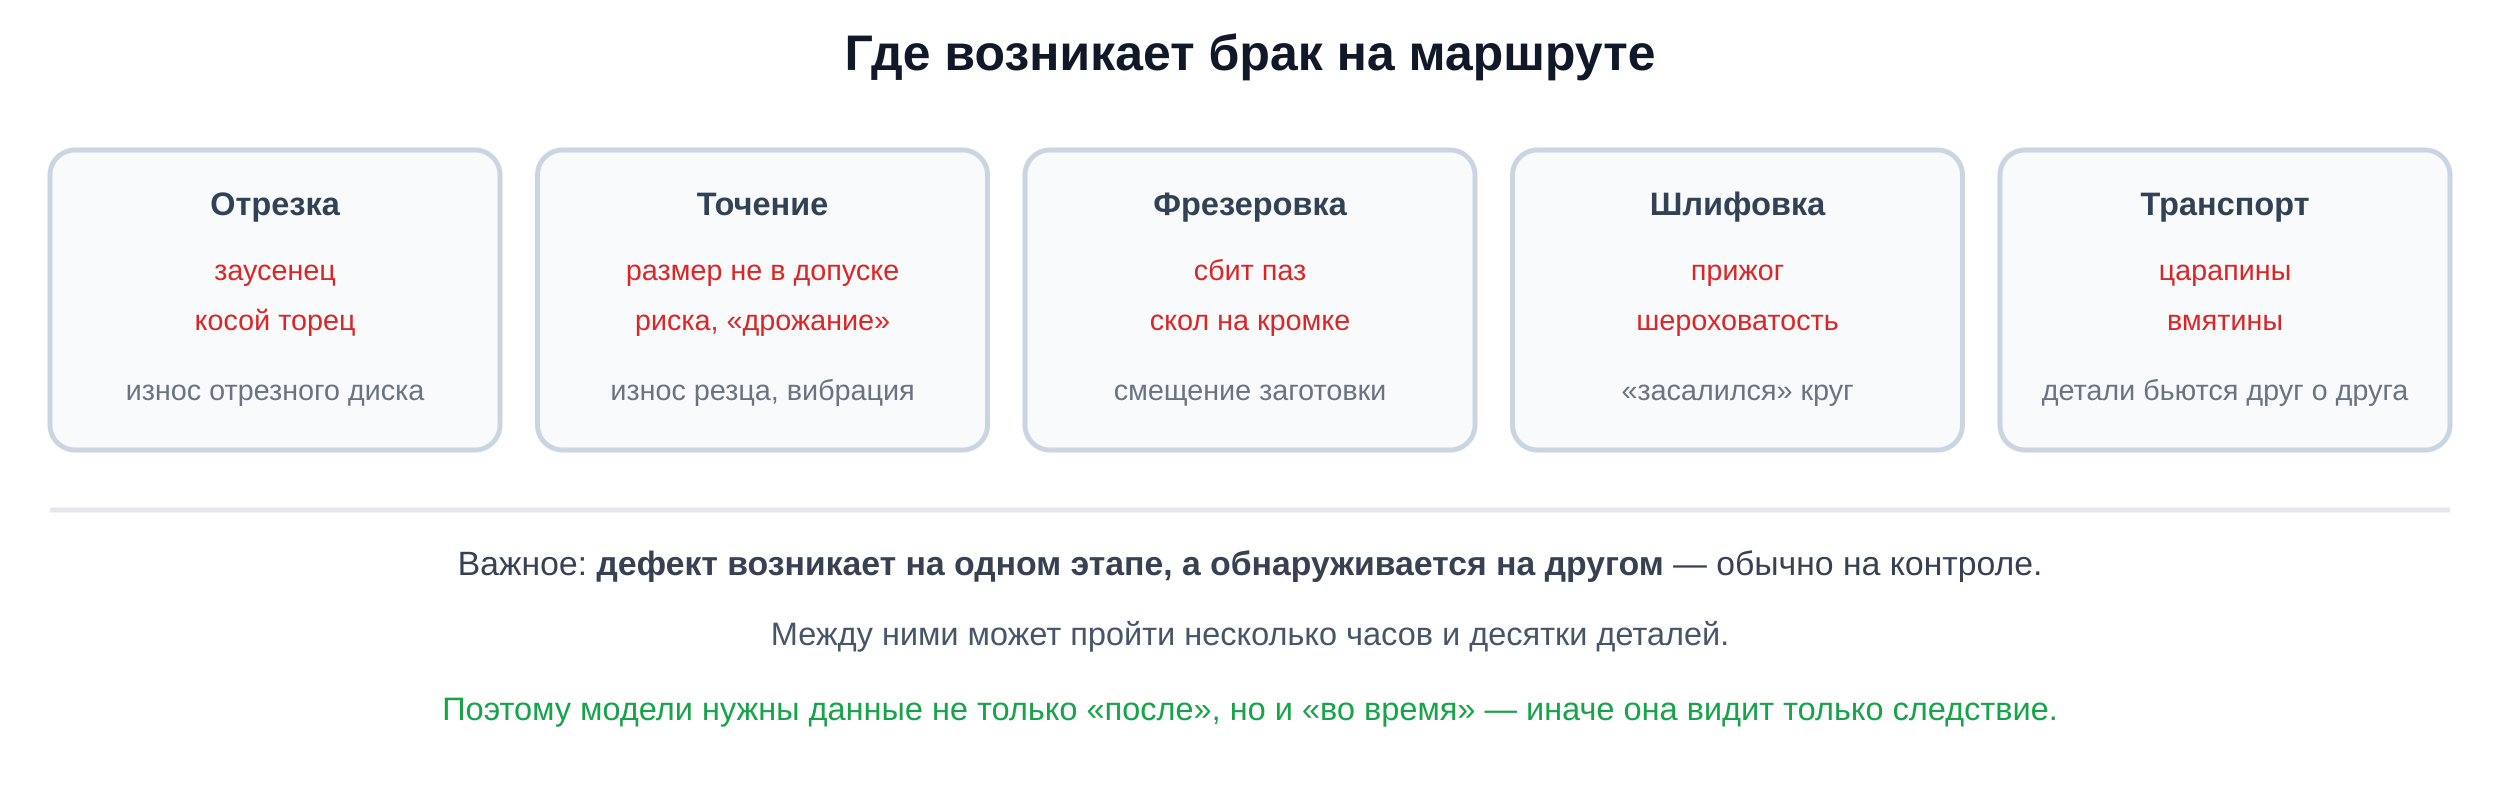
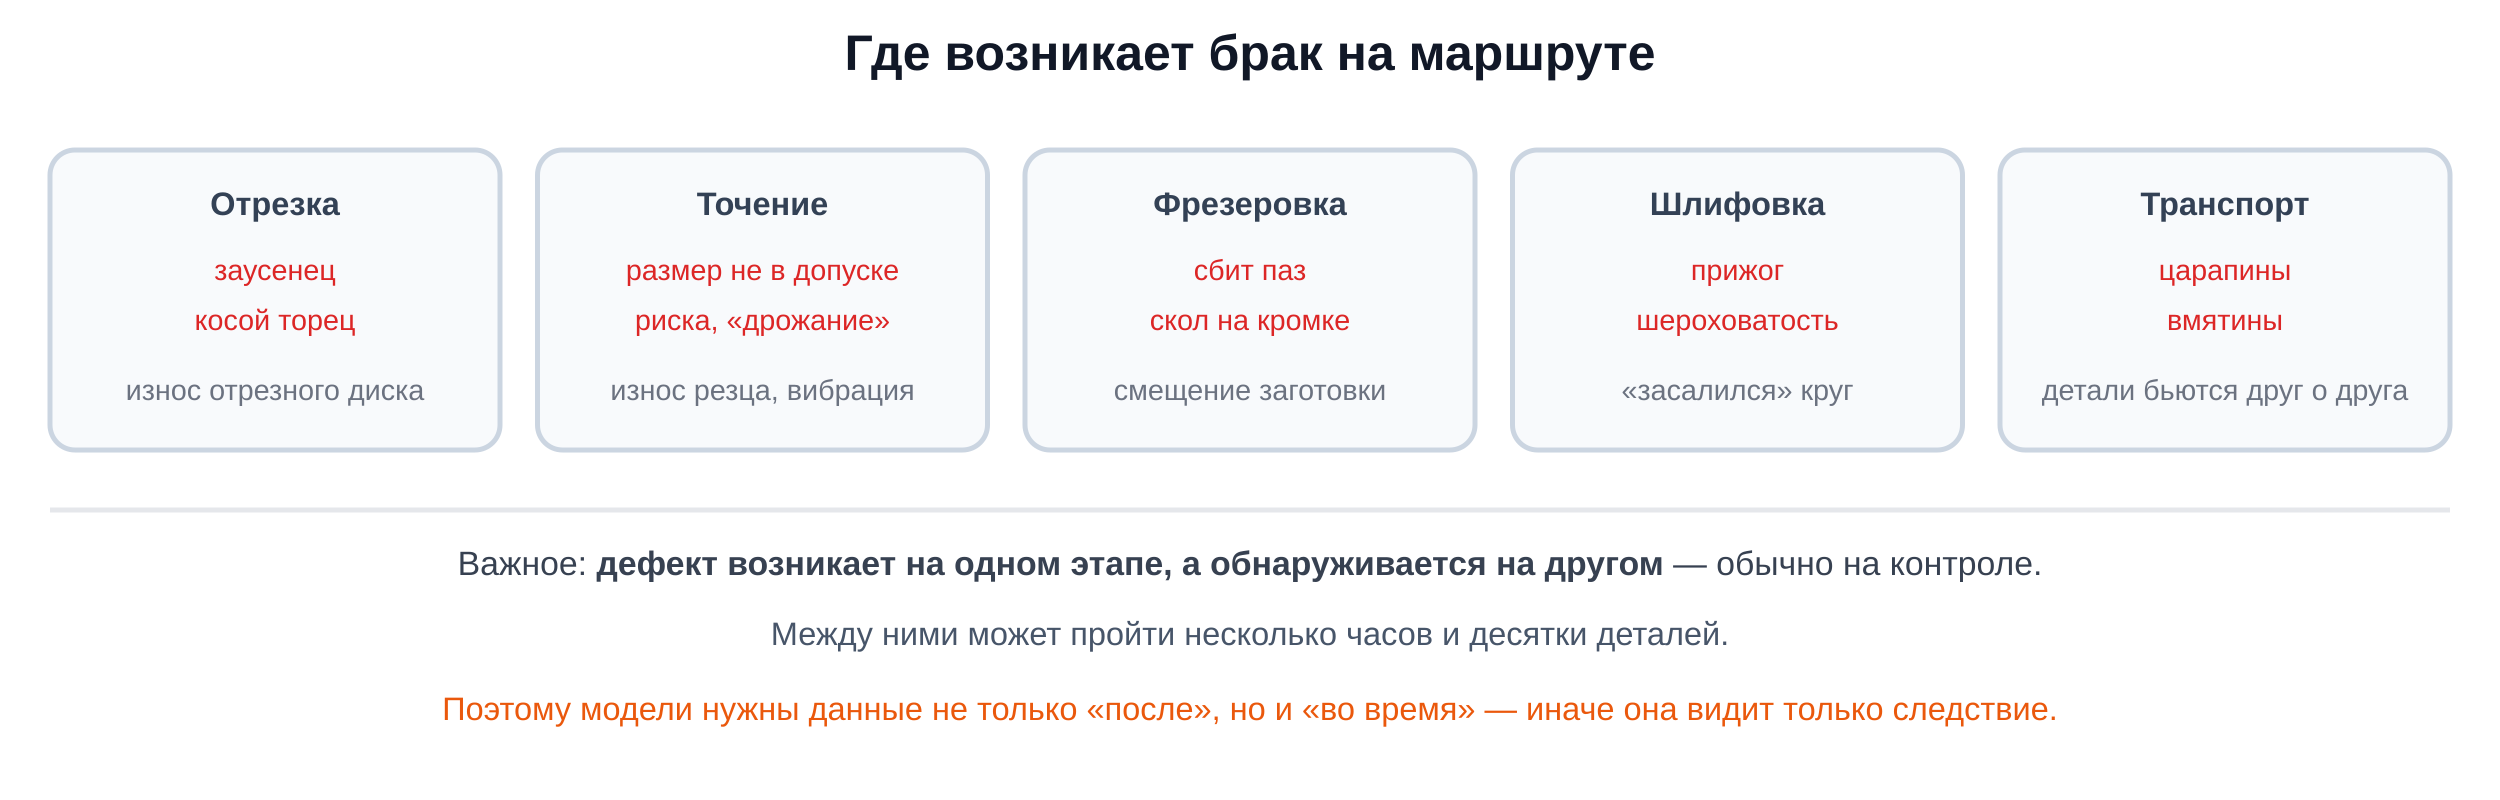
<svg xmlns="http://www.w3.org/2000/svg" width="1000" height="320" viewBox="0 0 1000 320" font-family="Arial, Helvetica, sans-serif">
  <rect width="1000" height="320" fill="#ffffff" />
  <text x="500" y="28" text-anchor="middle" font-size="20" font-weight="bold" fill="#111827">Где возникает брак на маршруте</text>
  <g font-size="11.5">
    <rect x="20" y="60" width="180" height="120" rx="10" fill="#f8fafc" stroke="#cbd5e1" stroke-width="2" />
    <text x="110" y="86" text-anchor="middle" font-size="13" font-weight="bold" fill="#334155">Отрезка</text>
    <text x="110" y="112" text-anchor="middle" fill="#dc2626">заусенец</text>
    <text x="110" y="132" text-anchor="middle" fill="#dc2626">косой торец</text>
    <text x="110" y="160" text-anchor="middle" fill="#6b7280">износ отрезного диска</text>
    <rect x="215" y="60" width="180" height="120" rx="10" fill="#f8fafc" stroke="#cbd5e1" stroke-width="2" />
    <text x="305" y="86" text-anchor="middle" font-size="13" font-weight="bold" fill="#334155">Точение</text>
    <text x="305" y="112" text-anchor="middle" fill="#dc2626">размер не в допуске</text>
    <text x="305" y="132" text-anchor="middle" fill="#dc2626">риска, «дрожание»</text>
    <text x="305" y="160" text-anchor="middle" fill="#6b7280">износ резца, вибрация</text>
    <rect x="410" y="60" width="180" height="120" rx="10" fill="#f8fafc" stroke="#cbd5e1" stroke-width="2" />
    <text x="500" y="86" text-anchor="middle" font-size="13" font-weight="bold" fill="#334155">Фрезеровка</text>
    <text x="500" y="112" text-anchor="middle" fill="#dc2626">сбит паз</text>
    <text x="500" y="132" text-anchor="middle" fill="#dc2626">скол на кромке</text>
    <text x="500" y="160" text-anchor="middle" fill="#6b7280">смещение заготовки</text>
    <rect x="605" y="60" width="180" height="120" rx="10" fill="#f8fafc" stroke="#cbd5e1" stroke-width="2" />
    <text x="695" y="86" text-anchor="middle" font-size="13" font-weight="bold" fill="#334155">Шлифовка</text>
    <text x="695" y="112" text-anchor="middle" fill="#dc2626">прижог</text>
    <text x="695" y="132" text-anchor="middle" fill="#dc2626">шероховатость</text>
    <text x="695" y="160" text-anchor="middle" fill="#6b7280">«засалился» круг</text>
    <rect x="800" y="60" width="180" height="120" rx="10" fill="#f8fafc" stroke="#cbd5e1" stroke-width="2" />
    <text x="890" y="86" text-anchor="middle" font-size="13" font-weight="bold" fill="#334155">Транспорт</text>
    <text x="890" y="112" text-anchor="middle" fill="#dc2626">царапины</text>
    <text x="890" y="132" text-anchor="middle" fill="#dc2626">вмятины</text>
    <text x="890" y="160" text-anchor="middle" fill="#6b7280">детали бьются друг о друга</text>
  </g>
  <line x1="20" y1="204" x2="980" y2="204" stroke="#e5e7eb" stroke-width="2" />
  <text x="500" y="230" text-anchor="middle" font-size="13.5" fill="#374151">Важное: <tspan font-weight="bold">дефект возникает на одном этапе, а обнаруживается на другом</tspan> — обычно на контроле.</text>
  <text x="500" y="258" text-anchor="middle" font-size="13" fill="#475569">Между ними может пройти несколько часов и десятки деталей.</text>
-   <text x="500" y="288" text-anchor="middle" font-size="13" fill="#16A34A">Поэтому модели нужны данные не только «после», но и «во время» — иначе она видит только следствие.</text>
+   <text x="500" y="288" text-anchor="middle" font-size="13" fill="#EA580C">Поэтому модели нужны данные не только «после», но и «во время» — иначе она видит только следствие.</text>
</svg>
